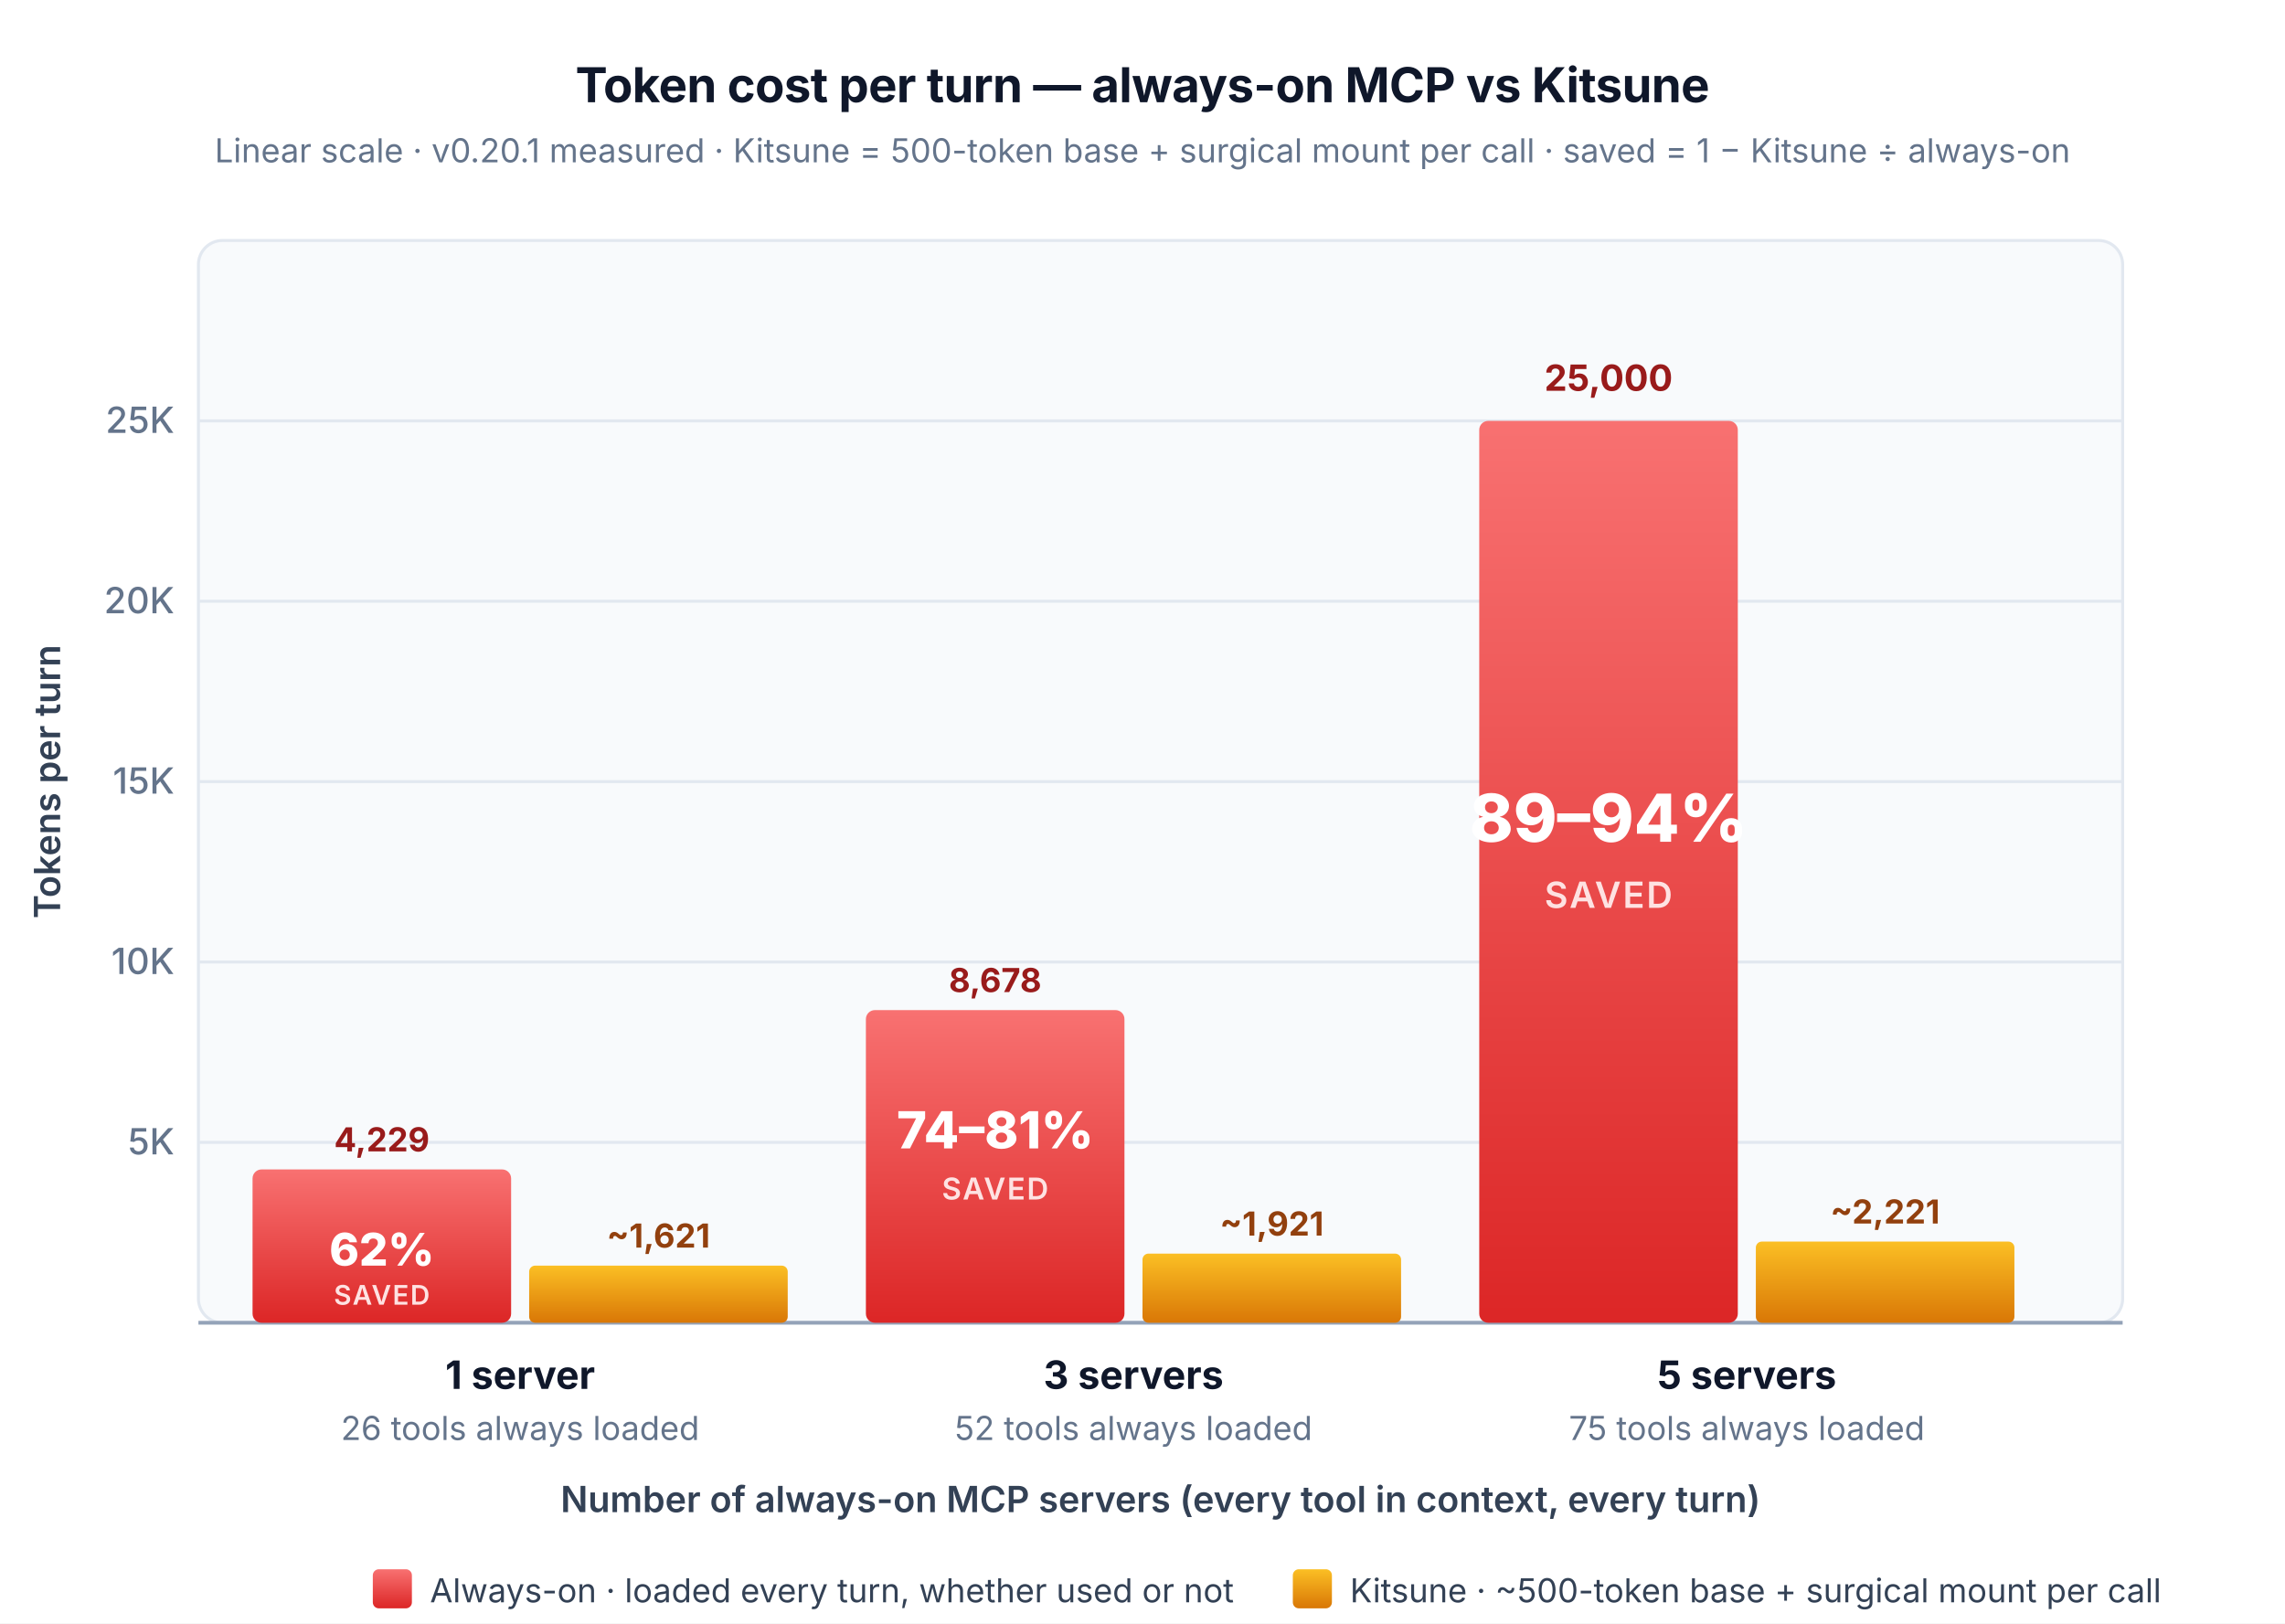
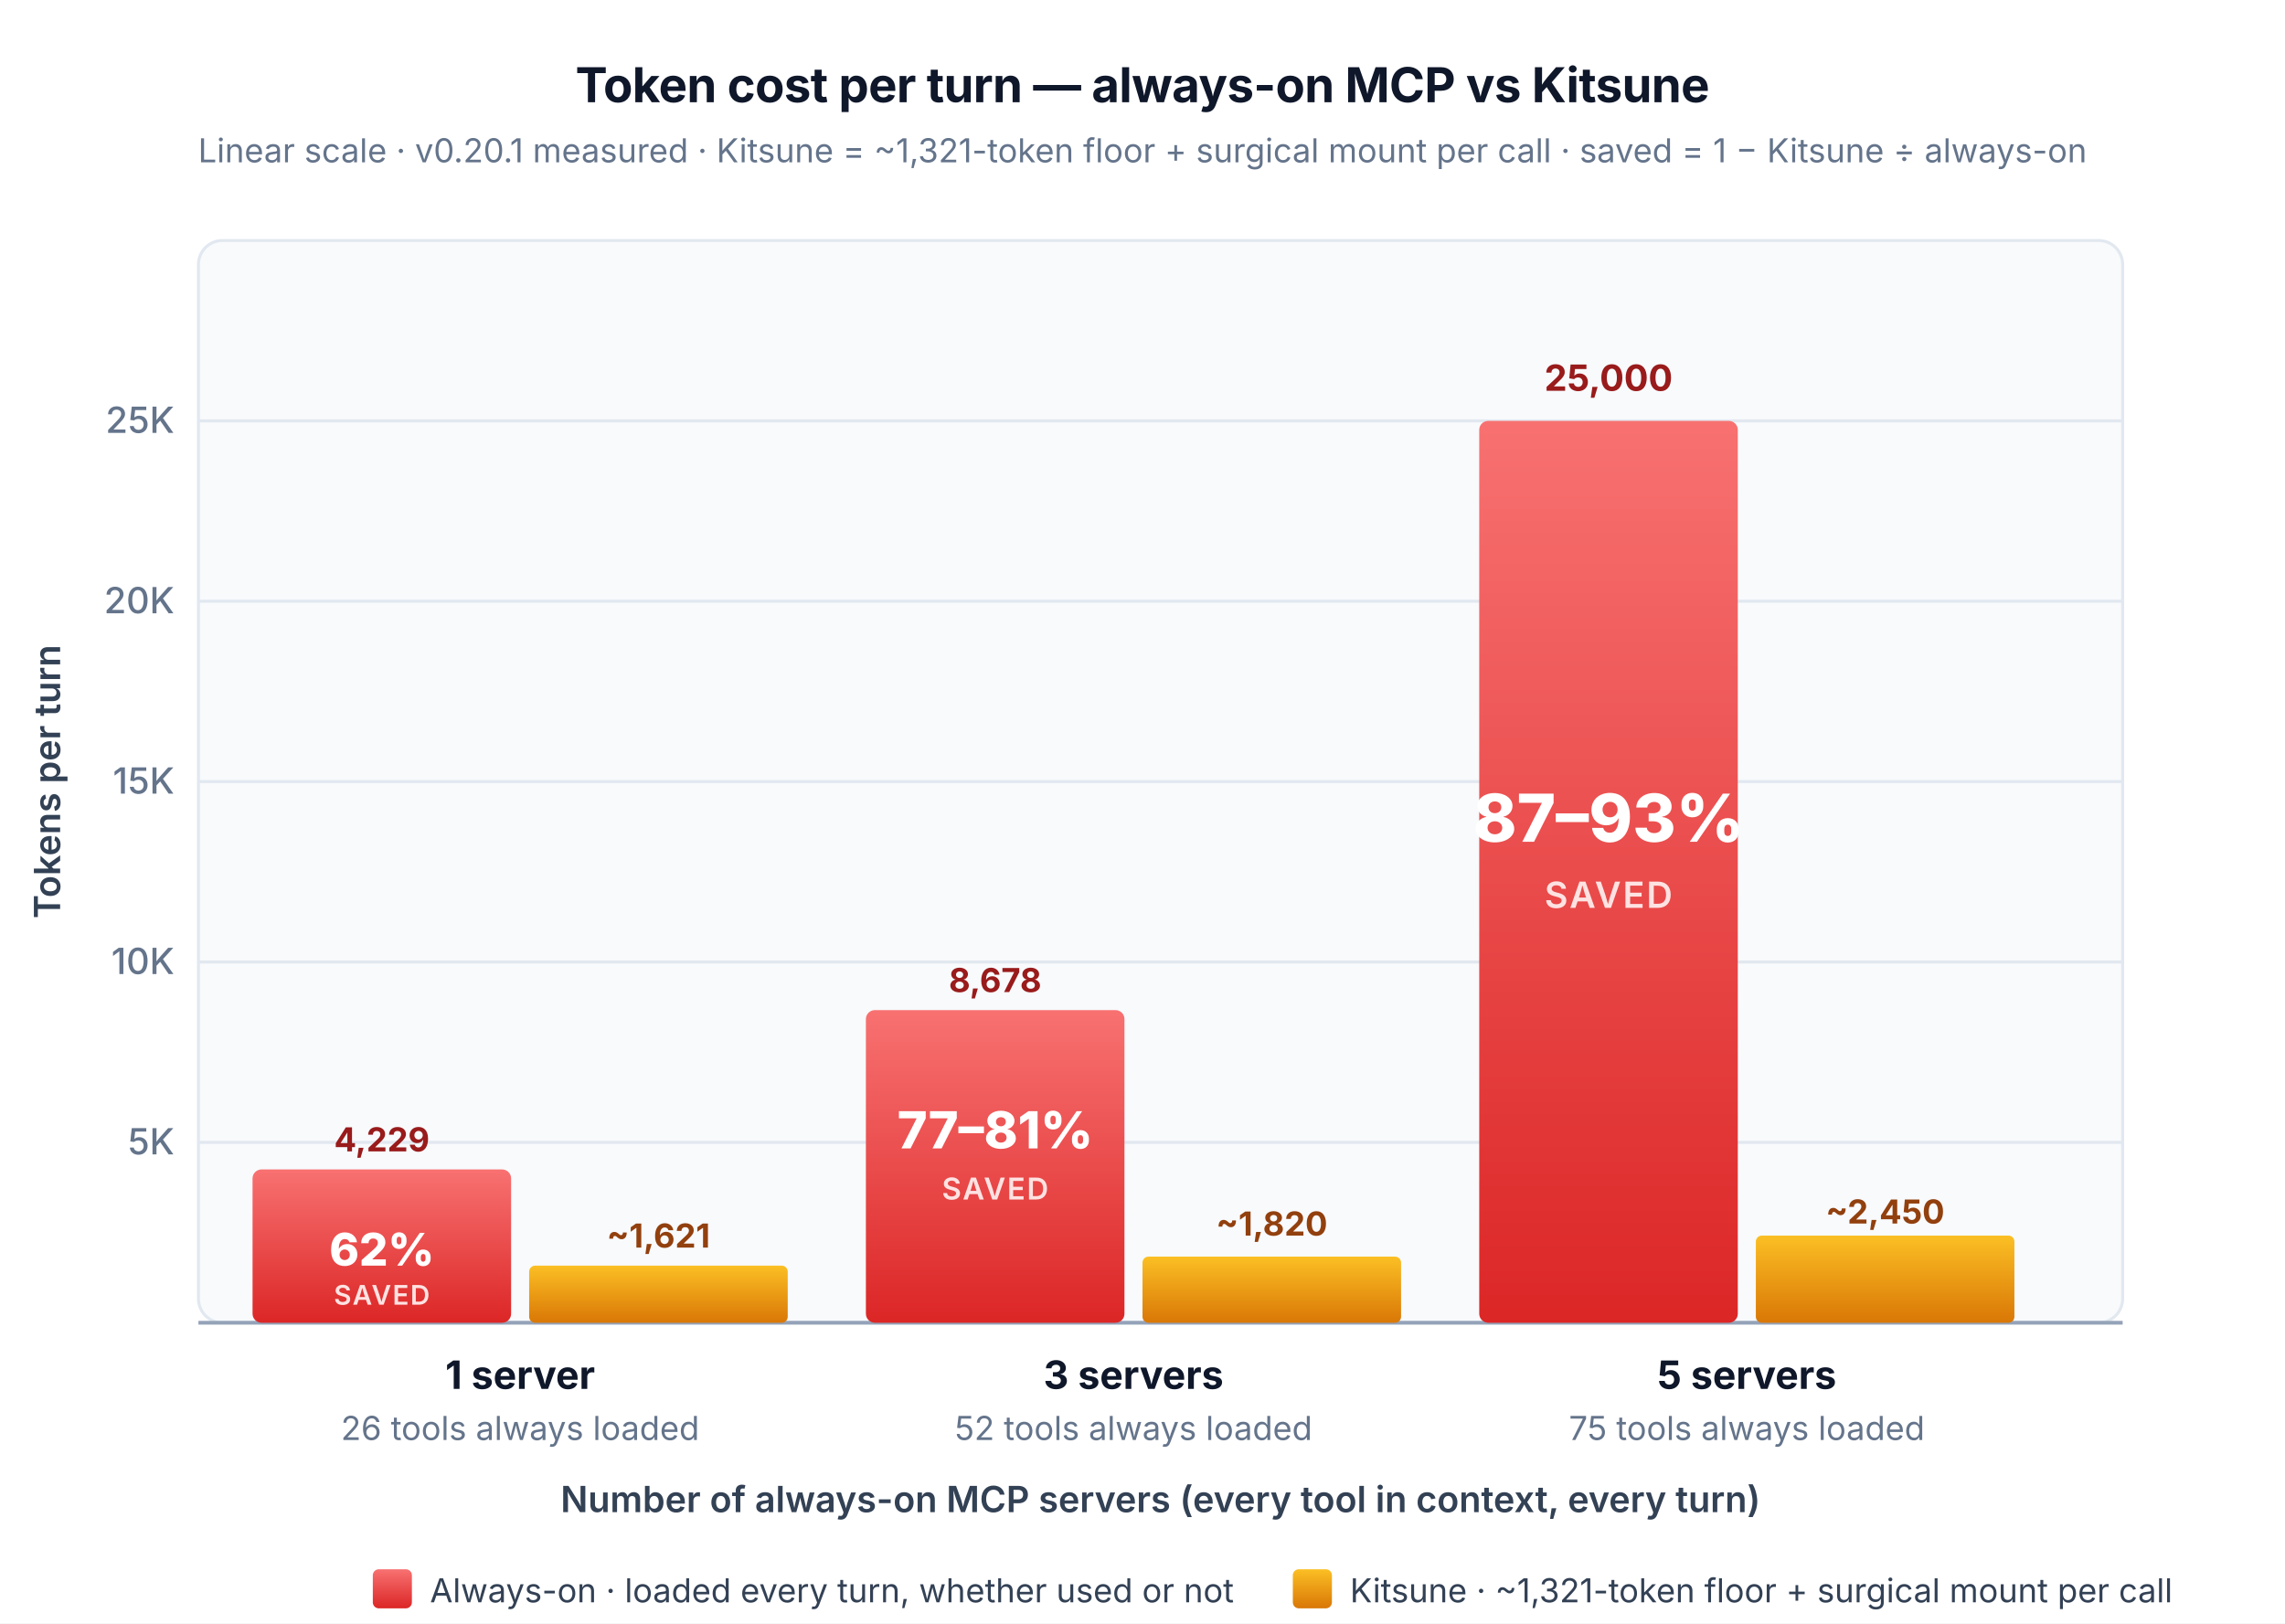
<svg xmlns="http://www.w3.org/2000/svg" width="760" height="540" viewBox="0 0 760 540" font-family="-apple-system,BlinkMacSystemFont,'Segoe UI Variable','Segoe UI',system-ui,Inter,Roboto,Helvetica,Arial,sans-serif" role="img" aria-labelledby="costTitle costDesc">
  <defs>
    <linearGradient id="gRed" x1="0" y1="0" x2="0" y2="1">
      <stop offset="0%" stop-color="#f87171" />
      <stop offset="100%" stop-color="#dc2626" />
    </linearGradient>
    <linearGradient id="gAmber" x1="0" y1="0" x2="0" y2="1">
      <stop offset="0%" stop-color="#fbbf24" />
      <stop offset="100%" stop-color="#d97706" />
    </linearGradient>
    <style>
      .bg        { fill: #ffffff }
      .chartbg   { fill: #f8fafc; stroke: #e2e8f0; stroke-width: 1 }
      .gridline  { stroke: #e2e8f0; stroke-width: 1 }
      .baseline  { stroke: #94a3b8; stroke-width: 1.25 }
      .axlabel   { fill: #64748b; font-weight: 500 }
      .axtitle   { fill: #334155; font-weight: 600 }
      .title     { fill: #0f172a; letter-spacing: -0.01em }
      .sub       { fill: #64748b }
      .grouplbl  { fill: #0f172a; font-weight: 700 }
      .groupsub  { fill: #64748b }
      .vallabel-r{ fill: #991b1b; font-weight: 700 }
      .vallabel-a{ fill: #92400e; font-weight: 700 }
      .savings-l { fill: #ffffff; font-weight: 800 }
      .savings-s { fill: #fee2e2; font-weight: 600; letter-spacing: 0.05em }
      .legendlbl { fill: #334155 }
    </style>
  </defs>
  <rect width="760" height="540" class="bg" />
  <text x="380" y="34" text-anchor="middle" class="title" font-size="16" font-weight="700">
    Token cost per turn — always-on MCP vs Kitsune
  </text>
  <text x="380" y="54" text-anchor="middle" class="sub" font-size="11">
-     Linear scale  ·  v0.20.1 measured  ·  Kitsune = 500-token base + surgical mount per call  ·  saved = 1 − Kitsune ÷ always-on
+     Linear scale  ·  v0.20.1 measured  ·  Kitsune = ~1,321-token floor + surgical mount per call  ·  saved = 1 − Kitsune ÷ always-on
  </text>
  <rect x="66" y="80" width="640" height="360" rx="8" class="chartbg" />
  <g class="gridline">
    <line x1="66" y1="380" x2="706" y2="380" />
    <line x1="66" y1="320" x2="706" y2="320" />
    <line x1="66" y1="260" x2="706" y2="260" />
    <line x1="66" y1="200" x2="706" y2="200" />
    <line x1="66" y1="140" x2="706" y2="140" />
  </g>
  <g class="axlabel" font-size="12" text-anchor="end">
    <text x="58" y="384">5K</text>
    <text x="58" y="324">10K</text>
    <text x="58" y="264">15K</text>
    <text x="58" y="204">20K</text>
    <text x="58" y="144">25K</text>
  </g>
  <text transform="translate(20, 260) rotate(-90)" text-anchor="middle" class="axtitle" font-size="12">Tokens per turn</text>
  <line x1="66" y1="440" x2="706" y2="440" class="baseline" />
  <text x="127" y="383" text-anchor="middle" class="vallabel-r" font-size="11">4,229</text>
  <rect x="84" y="389" width="86" height="51" fill="url(#gRed)" rx="3" />
  <text x="127" y="421" text-anchor="middle" class="savings-l" font-size="15">62%</text>
  <text x="127" y="434" text-anchor="middle" class="savings-s" font-size="9">SAVED</text>
  <text x="219" y="415" text-anchor="middle" class="vallabel-a" font-size="11">~1,621</text>
  <rect x="176" y="421" width="86" height="19" fill="url(#gAmber)" rx="2" />
  <text x="173" y="462" text-anchor="middle" class="grouplbl" font-size="13">1 server</text>
  <text x="173" y="479" text-anchor="middle" class="groupsub" font-size="11">26 tools always loaded</text>
  <text x="331" y="330" text-anchor="middle" class="vallabel-r" font-size="11">8,678</text>
  <rect x="288" y="336" width="86" height="104" fill="url(#gRed)" rx="3" />
-   <text x="331" y="382" text-anchor="middle" class="savings-l" font-size="17">74–81%</text>
+   <text x="331" y="382" text-anchor="middle" class="savings-l" font-size="17">77–81%</text>
  <text x="331" y="399" text-anchor="middle" class="savings-s" font-size="10">SAVED</text>
-   <text x="423" y="411" text-anchor="middle" class="vallabel-a" font-size="11">~1,921</text>
-   <rect x="380" y="417" width="86" height="23" fill="url(#gAmber)" rx="2" />
+   <text x="423" y="411" text-anchor="middle" class="vallabel-a" font-size="11">~1,820</text>
+   <rect x="380" y="418" width="86" height="22" fill="url(#gAmber)" rx="2" />
  <text x="377" y="462" text-anchor="middle" class="grouplbl" font-size="13">3 servers</text>
  <text x="377" y="479" text-anchor="middle" class="groupsub" font-size="11">52 tools always loaded</text>
  <text x="535" y="130" text-anchor="middle" class="vallabel-r" font-size="12" font-weight="700">25,000</text>
  <rect x="492" y="140" width="86" height="300" fill="url(#gRed)" rx="3" />
-   <text x="535" y="280" text-anchor="middle" class="savings-l" font-size="22">89–94%</text>
+   <text x="535" y="280" text-anchor="middle" class="savings-l" font-size="22">87–93%</text>
  <text x="535" y="302" text-anchor="middle" class="savings-s" font-size="12">SAVED</text>
-   <text x="627" y="407" text-anchor="middle" class="vallabel-a" font-size="11">~2,221</text>
-   <rect x="584" y="413" width="86" height="27" fill="url(#gAmber)" rx="2" />
+   <text x="627" y="407" text-anchor="middle" class="vallabel-a" font-size="11">~2,450</text>
+   <rect x="584" y="411" width="86" height="29" fill="url(#gAmber)" rx="2" />
  <text x="581" y="462" text-anchor="middle" class="grouplbl" font-size="13">5 servers</text>
  <text x="581" y="479" text-anchor="middle" class="groupsub" font-size="11">75 tools always loaded</text>
  <text x="386" y="503" text-anchor="middle" class="axtitle" font-size="12">
    Number of always-on MCP servers  (every tool in context, every turn)
  </text>
  <g>
    <rect x="124" y="522" width="13" height="13" rx="2" fill="url(#gRed)" />
    <text x="143" y="533" class="legendlbl" font-size="11">
      Always-on  ·  loaded every turn, whether used or not
    </text>
    <rect x="430" y="522" width="13" height="13" rx="2" fill="url(#gAmber)" />
    <text x="449" y="533" class="legendlbl" font-size="11">
-       Kitsune  ·  ~500-token base + surgical mount per call
+       Kitsune  ·  ~1,321-token floor + surgical mount per call
    </text>
  </g>
</svg>
